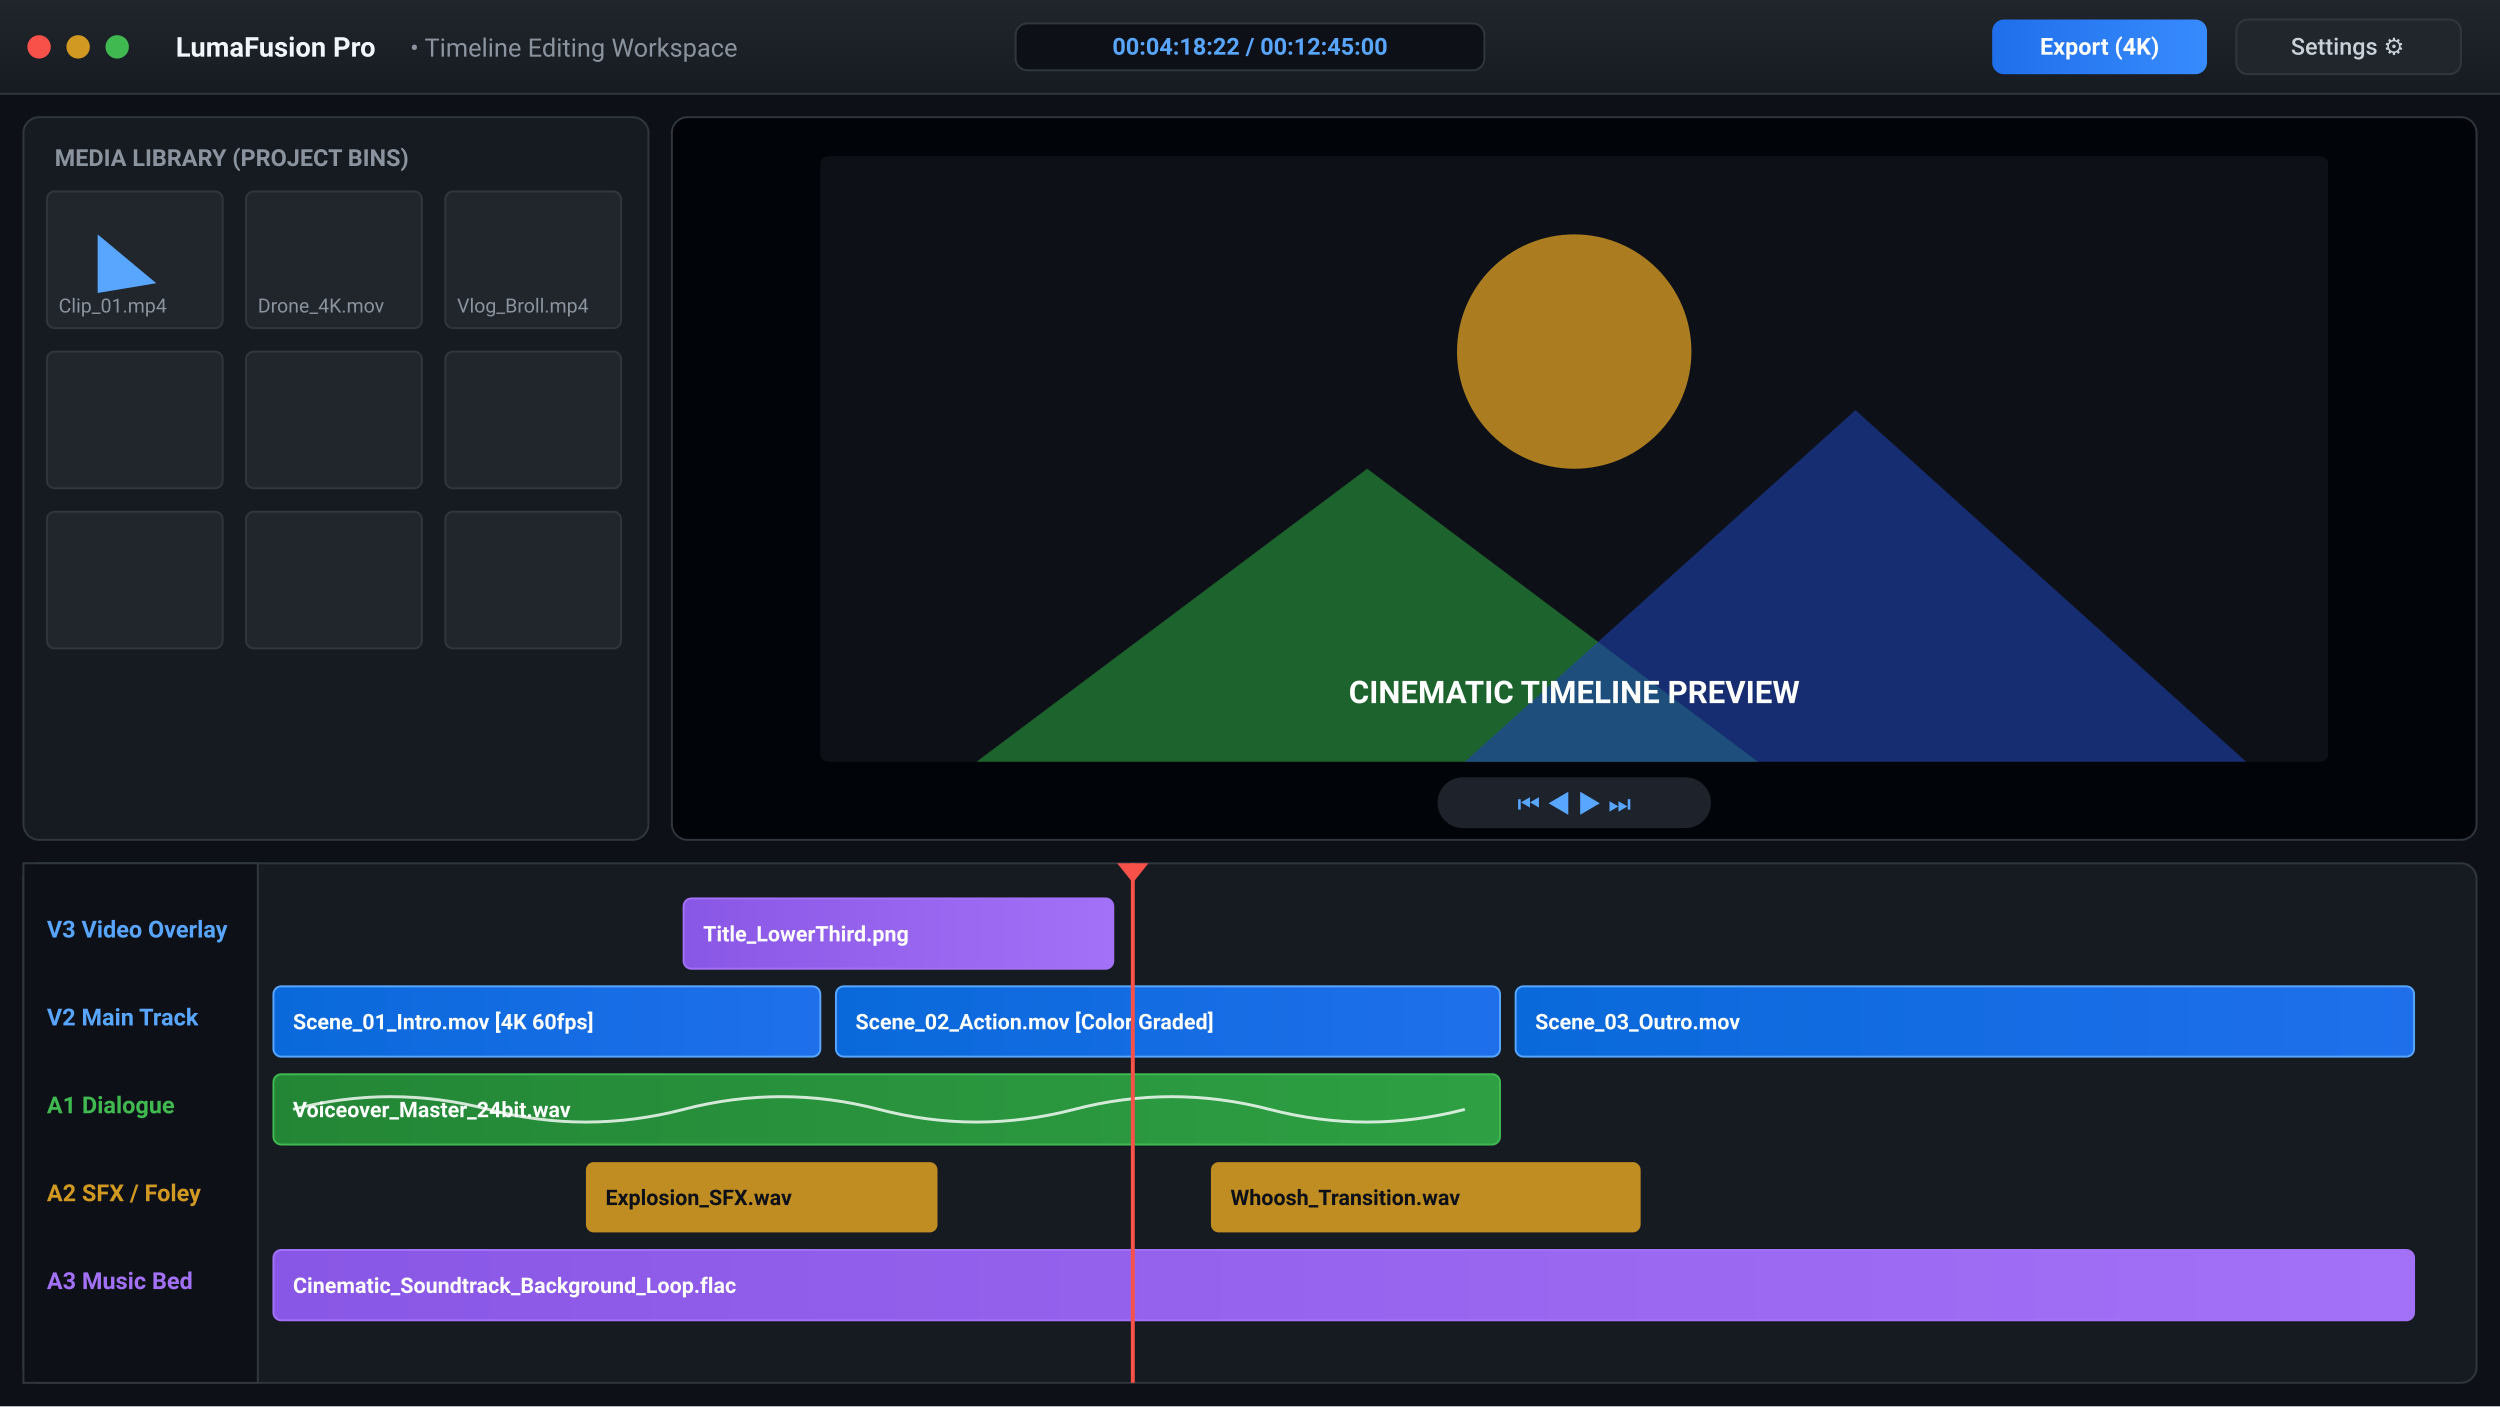
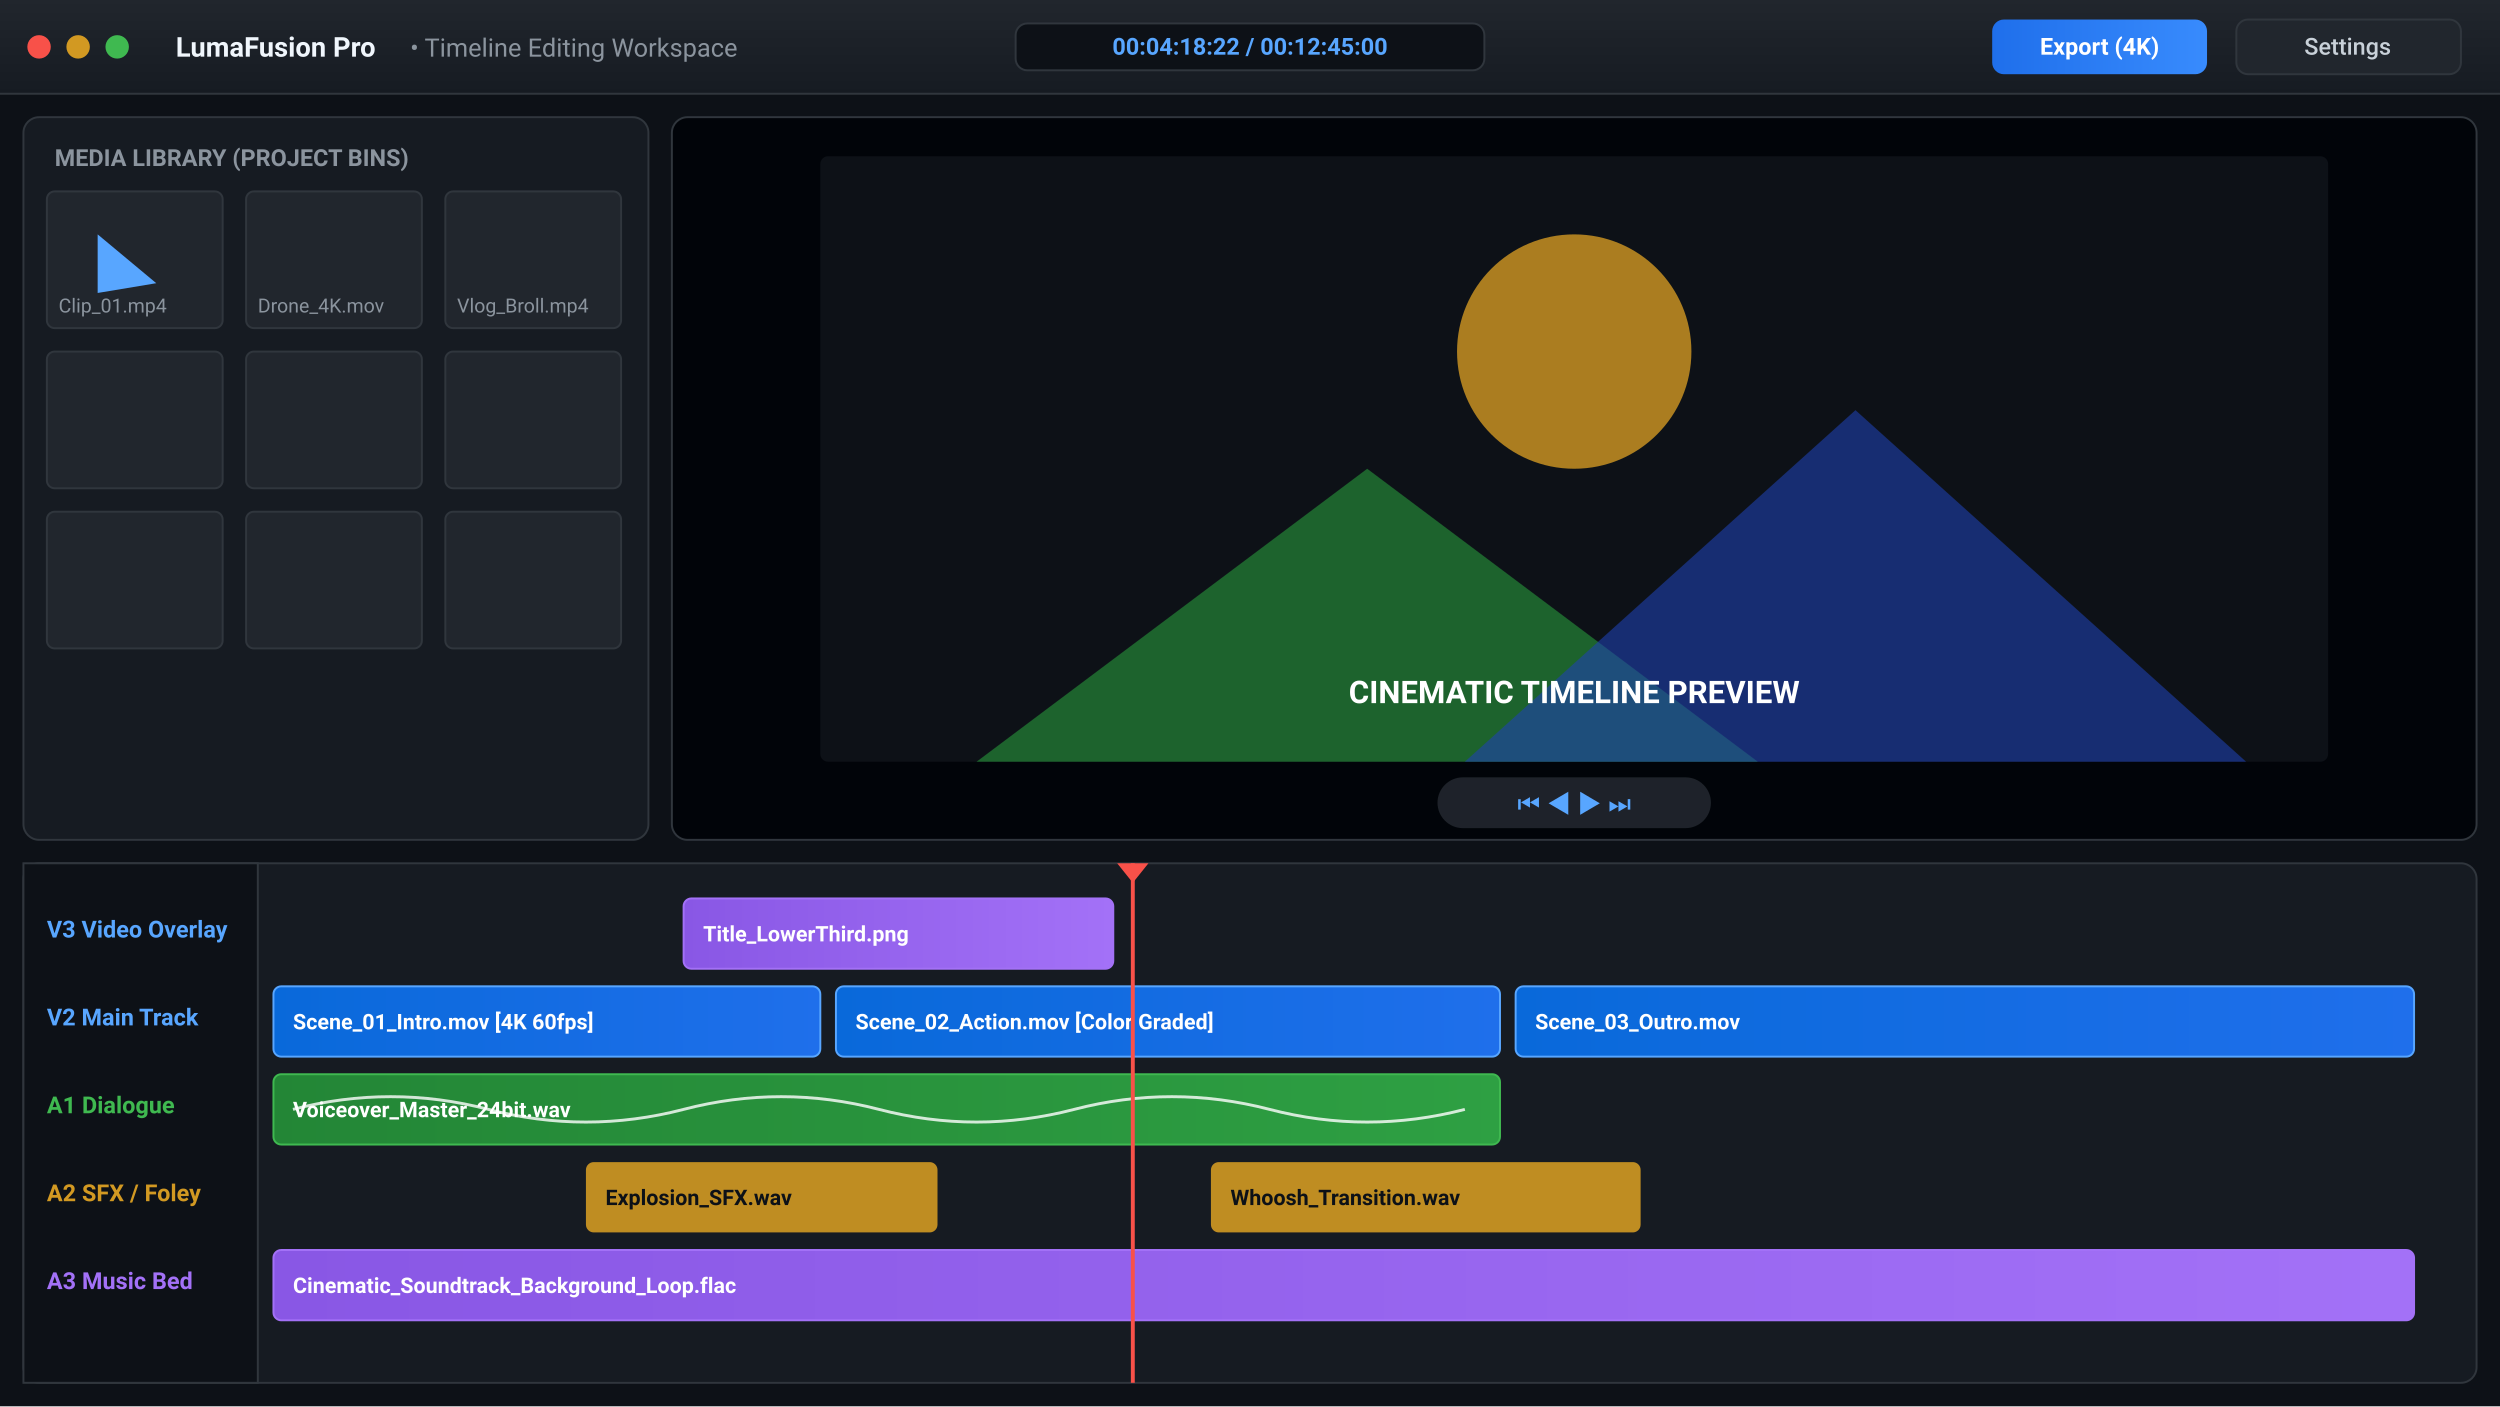
<svg xmlns="http://www.w3.org/2000/svg" viewBox="0 0 1280 720" width="1280" height="720" style="background:#0d1117;font-family:-apple-system,BlinkMacSystemFont,Segoe UI,Roboto,sans-serif;">
  <defs>
    <linearGradient id="headerGrad" x1="0" y1="0" x2="0" y2="1">
      <stop offset="0%" stop-color="#21262d" />
      <stop offset="100%" stop-color="#161b22" />
    </linearGradient>
    <linearGradient id="clipGrad1" x1="0" y1="0" x2="1" y2="0">
      <stop offset="0%" stop-color="#0969da" />
      <stop offset="100%" stop-color="#1f6feb" />
    </linearGradient>
    <linearGradient id="clipGrad2" x1="0" y1="0" x2="1" y2="0">
      <stop offset="0%" stop-color="#8957e5" />
      <stop offset="100%" stop-color="#a371f7" />
    </linearGradient>
    <linearGradient id="audioGrad" x1="0" y1="0" x2="1" y2="0">
      <stop offset="0%" stop-color="#238636" />
      <stop offset="100%" stop-color="#2ea043" />
    </linearGradient>
    <linearGradient id="meterGrad" x1="0" y1="1" x2="0" y2="0">
      <stop offset="0%" stop-color="#238636" />
      <stop offset="70%" stop-color="#d29922" />
      <stop offset="100%" stop-color="#f85149" />
    </linearGradient>
    <linearGradient id="accentBtn" x1="0" y1="0" x2="1" y2="0">
      <stop offset="0%" stop-color="#1f6feb" />
      <stop offset="100%" stop-color="#388bfd" />
    </linearGradient>
  </defs>
  <rect width="1280" height="720" fill="#0d1117" />
  <rect width="1280" height="48" fill="url(#headerGrad)" />
  <line x1="0" y1="48" x2="1280" y2="48" stroke="#30363d" stroke-width="1" />
  <circle cx="20" cy="24" r="6" fill="#f85149" />
  <circle cx="40" cy="24" r="6" fill="#d29922" />
  <circle cx="60" cy="24" r="6" fill="#3fb950" />
  <text x="90" y="29" fill="#f0f6fc" font-size="14" font-weight="600">LumaFusion Pro</text>
  <text x="210" y="29" fill="#8b949e" font-size="13">•  Timeline Editing Workspace</text>
  <rect x="520" y="12" width="240" height="24" rx="6" fill="#0d1117" stroke="#30363d" />
  <text x="640" y="28" fill="#58a6ff" font-size="12" font-weight="600" text-anchor="middle">00:04:18:22 / 00:12:45:00</text>
  <rect x="1020" y="10" width="110" height="28" rx="6" fill="url(#accentBtn)" />
  <text x="1075" y="28" fill="#ffffff" font-size="12" font-weight="600" text-anchor="middle">Export (4K)</text>
  <rect x="1145" y="10" width="115" height="28" rx="6" fill="#21262d" stroke="#30363d" />
-   <text x="1202" y="28" fill="#c9d1d9" font-size="12" font-weight="500" text-anchor="middle">Settings ⚙️</text>
+   <text x="1202" y="28" fill="#c9d1d9" font-size="12" font-weight="500" text-anchor="middle">Settings</text>
  <rect x="12" y="60" width="320" height="370" rx="8" fill="#161b22" stroke="#30363d" />
  <text x="28" y="85" fill="#8b949e" font-size="12" font-weight="600">MEDIA LIBRARY (PROJECT BINS)</text>
  <g fill="#21262d" stroke="#30363d">
    <rect x="24" y="98" width="90" height="70" rx="4" />
    <rect x="126" y="98" width="90" height="70" rx="4" />
    <rect x="228" y="98" width="90" height="70" rx="4" />
    <rect x="24" y="180" width="90" height="70" rx="4" />
    <rect x="126" y="180" width="90" height="70" rx="4" />
    <rect x="228" y="180" width="90" height="70" rx="4" />
    <rect x="24" y="262" width="90" height="70" rx="4" />
    <rect x="126" y="262" width="90" height="70" rx="4" />
    <rect x="228" y="262" width="90" height="70" rx="4" />
  </g>
  <path d="M50 120 L80 145 L50 150 Z" fill="#58a6ff" />
  <text x="30" y="160" fill="#8b949e" font-size="10">Clip_01.mp4</text>
  <text x="132" y="160" fill="#8b949e" font-size="10">Drone_4K.mov</text>
  <text x="234" y="160" fill="#8b949e" font-size="10">Vlog_Broll.mp4</text>
  <rect x="344" y="60" width="924" height="370" rx="8" fill="#010409" stroke="#30363d" />
  <rect x="420" y="80" width="772" height="310" rx="4" fill="#0d1117" />
  <circle cx="806" cy="180" r="60" fill="#d29922" opacity="0.8" />
  <polygon points="500,390 700,240 900,390" fill="#238636" opacity="0.7" />
  <polygon points="750,390 950,210 1150,390" fill="#1e40af" opacity="0.6" />
  <text x="806" y="360" fill="#ffffff" font-size="16" font-weight="700" text-anchor="middle">CINEMATIC TIMELINE PREVIEW</text>
  <rect x="736" y="398" width="140" height="26" rx="13" fill="#21262d" opacity="0.9" />
  <text x="806" y="416" fill="#58a6ff" font-size="13" text-anchor="middle">⏮  ◀  ▶  ⏭</text>
  <rect x="12" y="442" width="1256" height="266" rx="8" fill="#161b22" stroke="#30363d" />
  <rect x="12" y="442" width="120" height="266" fill="#0d1117" stroke="#30363d" />
  <text x="24" y="480" fill="#58a6ff" font-size="12" font-weight="700">V3 Video Overlay</text>
  <text x="24" y="525" fill="#58a6ff" font-size="12" font-weight="700">V2 Main Track</text>
  <text x="24" y="570" fill="#3fb950" font-size="12" font-weight="700">A1 Dialogue</text>
  <text x="24" y="615" fill="#d29922" font-size="12" font-weight="700">A2 SFX / Foley</text>
  <text x="24" y="660" fill="#a371f7" font-size="12" font-weight="700">A3 Music Bed</text>
  <rect x="350" y="460" width="220" height="36" rx="4" fill="url(#clipGrad2)" stroke="#a371f7" />
  <text x="360" y="482" fill="#ffffff" font-size="11" font-weight="600">Title_LowerThird.png</text>
  <rect x="140" y="505" width="280" height="36" rx="4" fill="url(#clipGrad1)" stroke="#58a6ff" />
  <text x="150" y="527" fill="#ffffff" font-size="11" font-weight="600">Scene_01_Intro.mov [4K 60fps]</text>
  <rect x="428" y="505" width="340" height="36" rx="4" fill="url(#clipGrad1)" stroke="#58a6ff" />
  <text x="438" y="527" fill="#ffffff" font-size="11" font-weight="600">Scene_02_Action.mov [Color Graded]</text>
  <rect x="776" y="505" width="460" height="36" rx="4" fill="url(#clipGrad1)" stroke="#58a6ff" />
  <text x="786" y="527" fill="#ffffff" font-size="11" font-weight="600">Scene_03_Outro.mov</text>
  <rect x="140" y="550" width="628" height="36" rx="4" fill="url(#audioGrad)" stroke="#3fb950" />
  <path d="M150 568 Q 200 555, 250 568 T 350 568 T 450 568 T 550 568 T 650 568 T 750 568" fill="none" stroke="#ffffff" stroke-width="1.5" opacity="0.8" />
  <text x="150" y="572" fill="#ffffff" font-size="11" font-weight="600">Voiceover_Master_24bit.wav</text>
  <rect x="300" y="595" width="180" height="36" rx="4" fill="#d29922" opacity="0.9" />
  <text x="310" y="617" fill="#0d1117" font-size="11" font-weight="700">Explosion_SFX.wav</text>
  <rect x="620" y="595" width="220" height="36" rx="4" fill="#d29922" opacity="0.9" />
  <text x="630" y="617" fill="#0d1117" font-size="11" font-weight="700">Whoosh_Transition.wav</text>
  <rect x="140" y="640" width="1096" height="36" rx="4" fill="url(#clipGrad2)" stroke="#a371f7" />
  <text x="150" y="662" fill="#ffffff" font-size="11" font-weight="600">Cinematic_Soundtrack_Background_Loop.flac</text>
  <line x1="580" y1="442" x2="580" y2="708" stroke="#f85149" stroke-width="2" />
  <polygon points="572,442 588,442 580,452" fill="#f85149" />
</svg>
